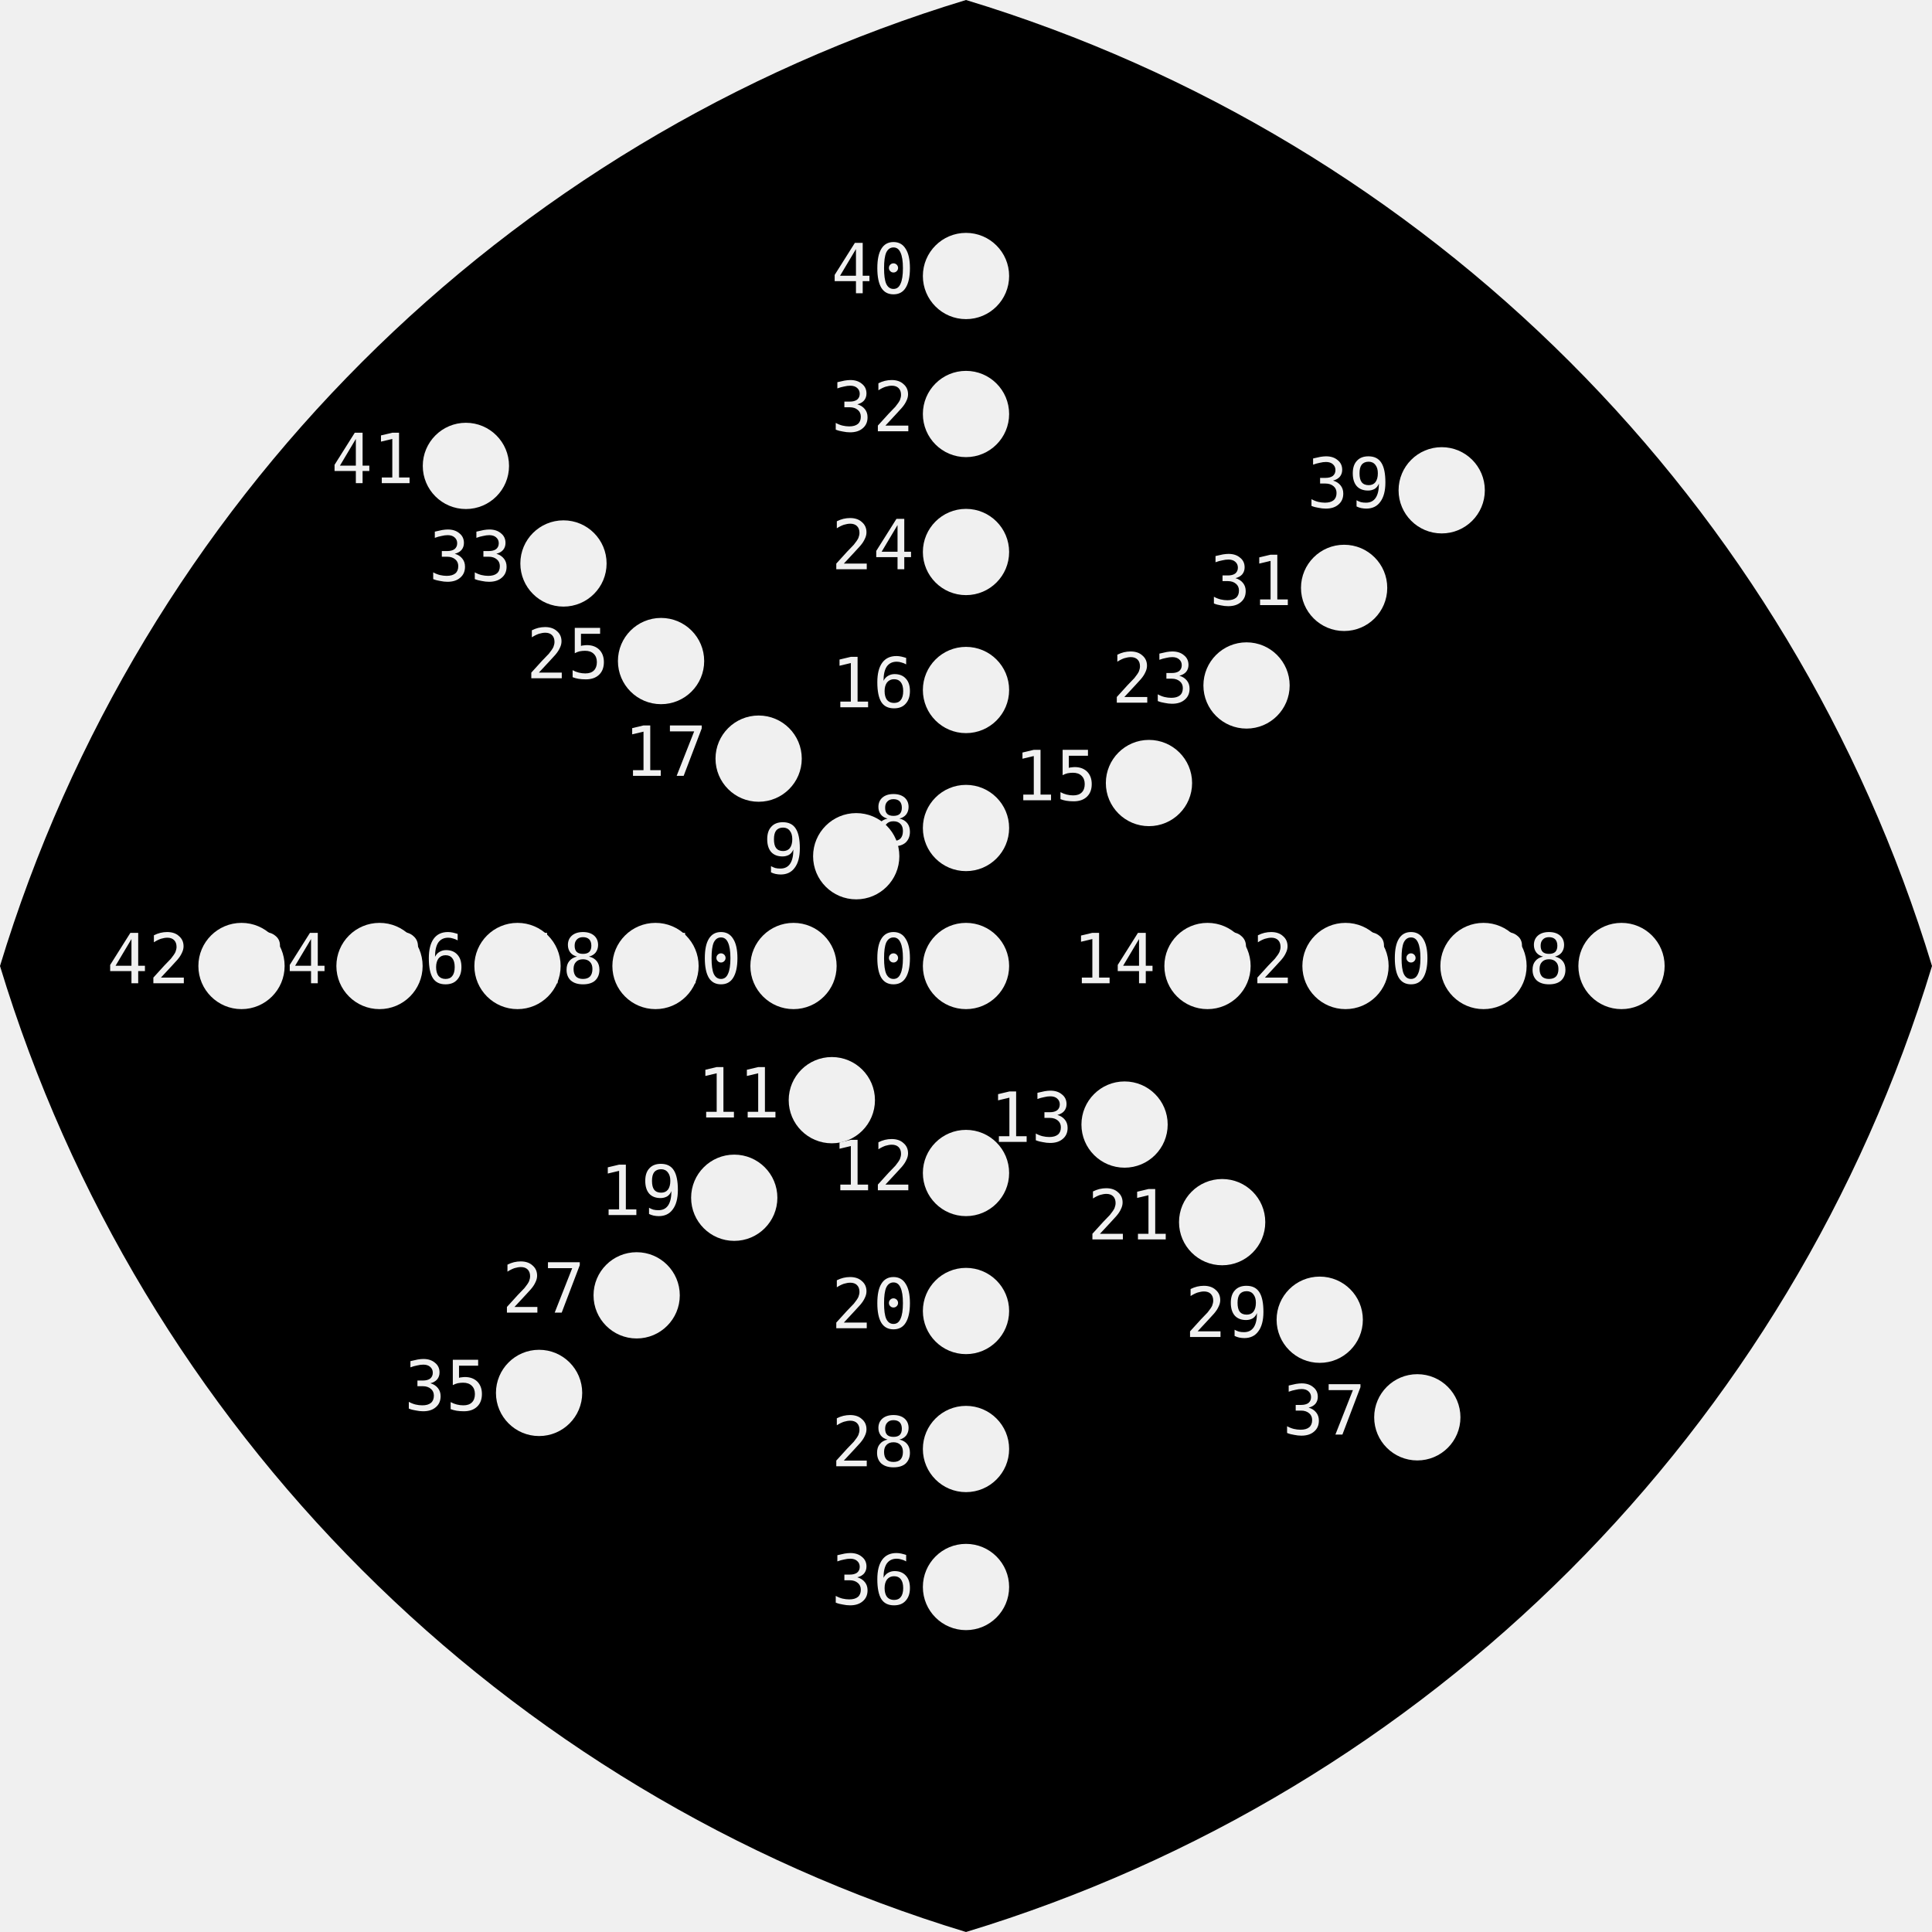
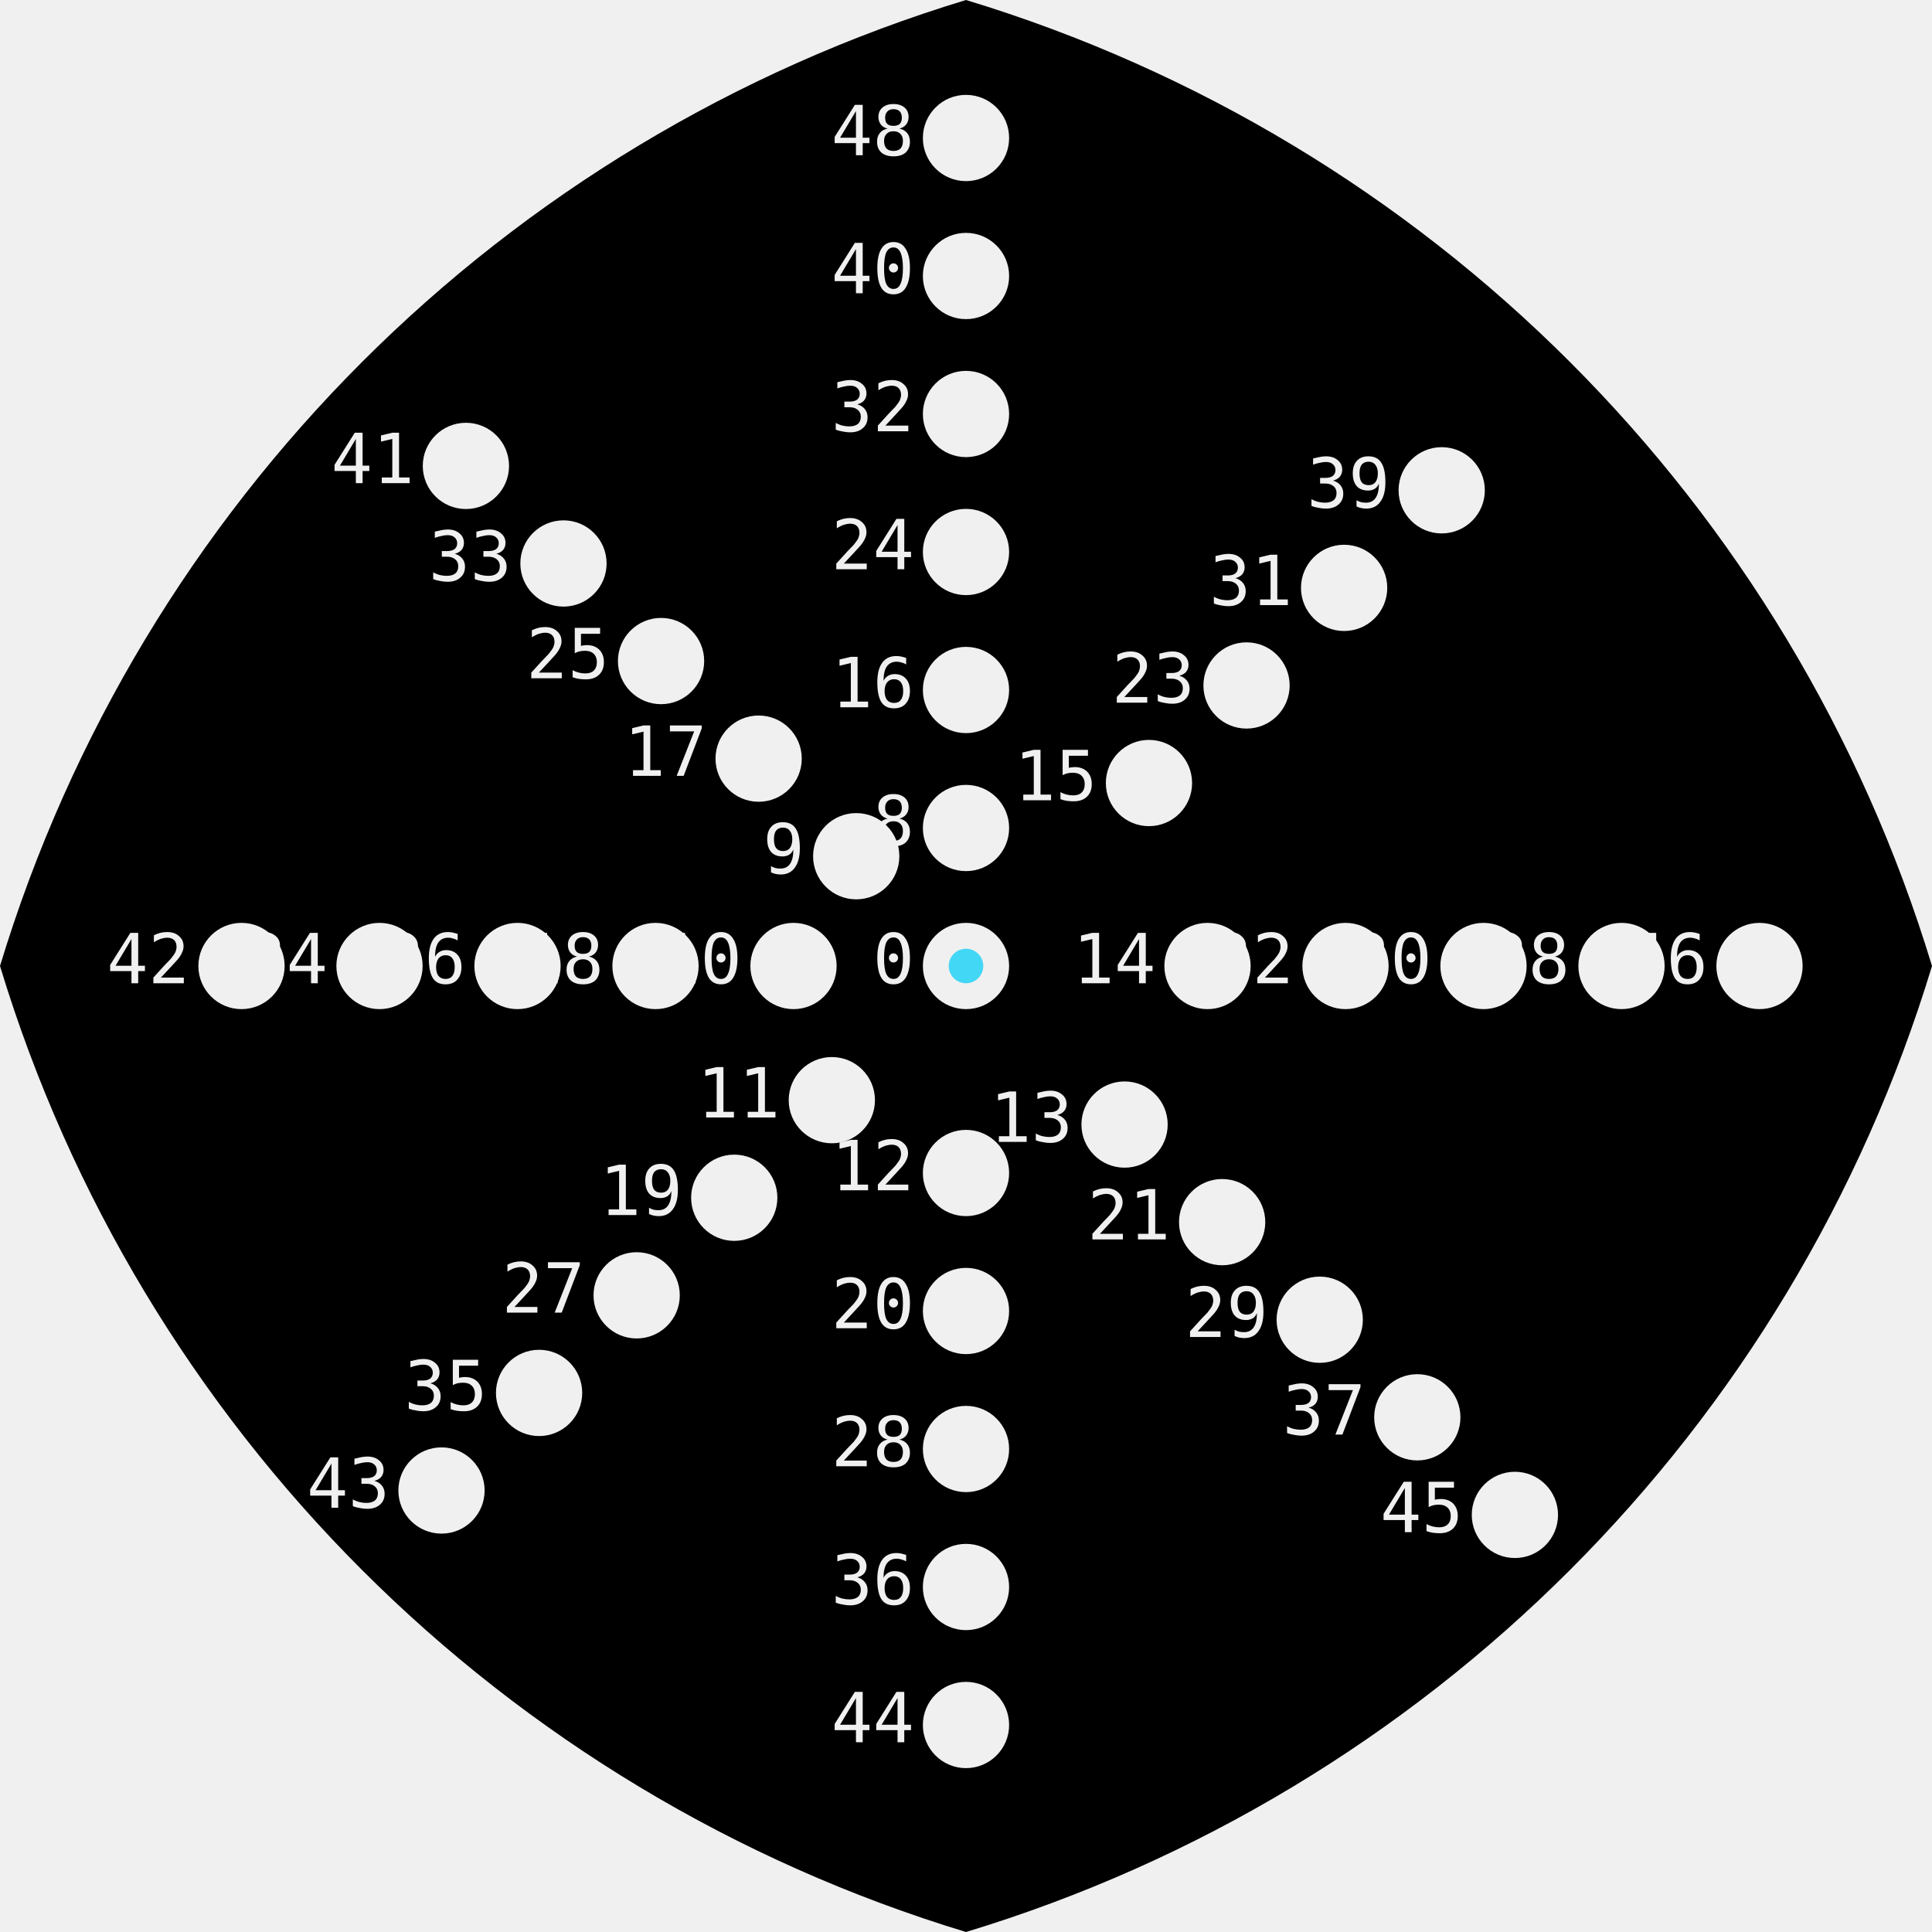
<svg xmlns="http://www.w3.org/2000/svg" xmlns:ns1="http://nathanfriend.io/inspiral">
  <g>
    <style>
      text {
        font-family: monospace;
        font-size: 4px;
      }
    </style>
    <mask id="holes">
      <rect width="100%" height="100%" fill="white" />
      <circle cx="56" cy="56" r="2.5" ns1:hole-name="0" ns1:hole-text-position-angle="0" ns1:hole-text-rotation-angle="0" />
      <text x="53" y="57" text-anchor="end">0</text>
      <circle cx="56" cy="48" r="2.5" ns1:hole-name="8" ns1:hole-text-position-angle="2.3415926535897933" ns1:hole-text-rotation-angle="-0.7" />
      <text x="53" y="49" text-anchor="end">8</text>
      <circle cx="56" cy="40" r="2.5" ns1:hole-name="16" ns1:hole-text-position-angle="2.741592653589793" ns1:hole-text-rotation-angle="0" />
      <text x="53" y="41" text-anchor="end">16</text>
      <circle cx="56" cy="32" r="2.5" ns1:hole-name="24" ns1:hole-text-position-angle="3.141592653589793" ns1:hole-text-rotation-angle="0" />
      <text x="53" y="33" text-anchor="end">24</text>
      <circle cx="56" cy="24" r="2.5" ns1:hole-name="32" ns1:hole-text-position-angle="3.141592653589793" ns1:hole-text-rotation-angle="0" />
      <text x="53" y="25" text-anchor="end">32</text>
      <circle cx="56" cy="16" r="2.5" ns1:hole-name="40" ns1:hole-text-position-angle="3.141592653589793" ns1:hole-text-rotation-angle="0" />
      <text x="53" y="17" text-anchor="end">40</text>
+       <circle cx="56" cy="8" r="2.5" ns1:hole-name="48" ns1:hole-text-position-angle="3.141592653589793" ns1:hole-text-rotation-angle="0" />
+       <text x="53" y="9" text-anchor="end">48</text>
      <circle cx="49.636" cy="49.636" r="2.5" ns1:hole-name="9" ns1:hole-text-position-angle="3.1269908169872416" ns1:hole-text-rotation-angle="-1.4853981633974482" />
      <text x="46.636" y="50.636" text-anchor="end">9</text>
      <circle cx="43.979" cy="43.979" r="2.5" ns1:hole-name="17" ns1:hole-text-position-angle="3.5269908169872415" ns1:hole-text-rotation-angle="-0.7853981633974483" />
      <text x="40.979" y="44.979" text-anchor="end">17</text>
      <circle cx="38.322" cy="38.322" r="2.5" ns1:hole-name="25" ns1:hole-text-position-angle="3.9269908169872414" ns1:hole-text-rotation-angle="-0.7853981633974483" />
      <text x="35.322" y="39.322" text-anchor="end">25</text>
      <circle cx="32.665" cy="32.665" r="2.5" ns1:hole-name="33" ns1:hole-text-position-angle="3.9269908169872414" ns1:hole-text-rotation-angle="-0.7853981633974483" />
      <text x="29.665" y="33.665" text-anchor="end">33</text>
      <circle cx="27.009" cy="27.009" r="2.5" ns1:hole-name="41" ns1:hole-text-position-angle="3.9269908169872414" ns1:hole-text-rotation-angle="-0.7853981633974483" />
      <text x="24.009" y="28.009" text-anchor="end">41</text>
      <circle cx="46" cy="56" r="2.5" ns1:hole-name="10" ns1:hole-text-position-angle="4.312388980384689" ns1:hole-text-rotation-angle="-1.5707963267948966" />
      <text x="43" y="57" text-anchor="end">10</text>
      <circle cx="38" cy="56" r="2.5" ns1:hole-name="18" ns1:hole-text-position-angle="4.71238898038469" ns1:hole-text-rotation-angle="-1.5707963267948966" />
      <text x="35" y="57" text-anchor="end">18</text>
      <circle cx="30" cy="56" r="2.5" ns1:hole-name="26" ns1:hole-text-position-angle="4.71238898038469" ns1:hole-text-rotation-angle="-1.5707963267948966" />
      <text x="27" y="57" text-anchor="end">26</text>
      <circle cx="22" cy="56" r="2.5" ns1:hole-name="34" ns1:hole-text-position-angle="4.71238898038469" ns1:hole-text-rotation-angle="-1.5707963267948966" />
      <text x="19" y="57" text-anchor="end">34</text>
      <circle cx="14" cy="56" r="2.5" ns1:hole-name="42" ns1:hole-text-position-angle="4.71238898038469" ns1:hole-text-rotation-angle="-1.5707963267948966" />
      <text x="11" y="57" text-anchor="end">42</text>
      <circle cx="48.222" cy="63.778" r="2.5" ns1:hole-name="11" ns1:hole-text-position-angle="4.997787143782138" ns1:hole-text-rotation-angle="-2.356194490192345" />
      <text x="45.222" y="64.778" text-anchor="end">11</text>
      <circle cx="42.565" cy="69.435" r="2.5" ns1:hole-name="19" ns1:hole-text-position-angle="5.497787143782138" ns1:hole-text-rotation-angle="-2.356194490192345" />
      <text x="39.565" y="70.435" text-anchor="end">19</text>
      <circle cx="36.908" cy="75.092" r="2.5" ns1:hole-name="27" ns1:hole-text-position-angle="5.497787143782138" ns1:hole-text-rotation-angle="-2.356194490192345" />
      <text x="33.908" y="76.092" text-anchor="end">27</text>
      <circle cx="31.251" cy="80.749" r="2.5" ns1:hole-name="35" ns1:hole-text-position-angle="5.497787143782138" ns1:hole-text-rotation-angle="-2.356194490192345" />
      <text x="28.251" y="81.749" text-anchor="end">35</text>
+       <circle cx="25.594" cy="86.406" r="2.5" ns1:hole-name="43" ns1:hole-text-position-angle="5.497787143782138" ns1:hole-text-rotation-angle="-2.356194490192345" />
+       <text x="22.594" y="87.406" text-anchor="end">43</text>
      <circle cx="56" cy="68" r="2.5" ns1:hole-name="12" ns1:hole-text-position-angle="6.083185307179586" ns1:hole-text-rotation-angle="-3.141592653589793" />
      <text x="53" y="69" text-anchor="end">12</text>
      <circle cx="56" cy="76" r="2.5" ns1:hole-name="20" ns1:hole-text-position-angle="6.283185307179586" ns1:hole-text-rotation-angle="-3.141592653589793" />
      <text x="53" y="77" text-anchor="end">20</text>
      <circle cx="56" cy="84" r="2.5" ns1:hole-name="28" ns1:hole-text-position-angle="6.283185307179586" ns1:hole-text-rotation-angle="-3.141592653589793" />
      <text x="53" y="85" text-anchor="end">28</text>
      <circle cx="56" cy="92" r="2.5" ns1:hole-name="36" ns1:hole-text-position-angle="6.283185307179586" ns1:hole-text-rotation-angle="-3.141592653589793" />
      <text x="53" y="93" text-anchor="end">36</text>
+       <circle cx="56" cy="100" r="2.5" ns1:hole-name="44" ns1:hole-text-position-angle="6.283185307179586" ns1:hole-text-rotation-angle="-3.141592653589793" />
+       <text x="53" y="101" text-anchor="end">44</text>
      <circle cx="65.192" cy="65.192" r="2.5" ns1:hole-name="13" ns1:hole-text-position-angle="6.668583470577034" ns1:hole-text-rotation-angle="-3.9269908169872414" />
      <text x="62.192" y="66.192" text-anchor="end">13</text>
      <circle cx="70.849" cy="70.849" r="2.5" ns1:hole-name="21" ns1:hole-text-position-angle="7.0685834705770345" ns1:hole-text-rotation-angle="-3.9269908169872414" />
      <text x="67.849" y="71.849" text-anchor="end">21</text>
      <circle cx="76.506" cy="76.506" r="2.5" ns1:hole-name="29" ns1:hole-text-position-angle="7.0685834705770345" ns1:hole-text-rotation-angle="-3.9269908169872414" />
      <text x="73.506" y="77.506" text-anchor="end">29</text>
      <circle cx="82.163" cy="82.163" r="2.5" ns1:hole-name="37" ns1:hole-text-position-angle="7.0685834705770345" ns1:hole-text-rotation-angle="-3.9269908169872414" />
      <text x="79.163" y="83.163" text-anchor="end">37</text>
+       <circle cx="87.82" cy="87.82" r="2.5" ns1:hole-name="45" ns1:hole-text-position-angle="7.0685834705770345" ns1:hole-text-rotation-angle="-3.9269908169872414" />
+       <text x="84.82" y="88.82" text-anchor="end">45</text>
      <circle cx="70" cy="56" r="2.5" ns1:hole-name="14" ns1:hole-text-position-angle="7.653981633974483" ns1:hole-text-rotation-angle="-4.71238898038469" />
      <text x="67" y="57" text-anchor="end">14</text>
      <circle cx="78" cy="56" r="2.5" ns1:hole-name="22" ns1:hole-text-position-angle="7.853981633974483" ns1:hole-text-rotation-angle="-4.71238898038469" />
      <text x="75" y="57" text-anchor="end">22</text>
      <circle cx="86" cy="56" r="2.5" ns1:hole-name="30" ns1:hole-text-position-angle="7.853981633974483" ns1:hole-text-rotation-angle="-4.71238898038469" />
      <text x="83" y="57" text-anchor="end">30</text>
      <circle cx="94" cy="56" r="2.5" ns1:hole-name="38" ns1:hole-text-position-angle="7.853981633974483" ns1:hole-text-rotation-angle="-4.71238898038469" />
      <text x="91" y="57" text-anchor="end">38</text>
+       <circle cx="102" cy="56" r="2.5" ns1:hole-name="46" ns1:hole-text-position-angle="7.853981633974483" ns1:hole-text-rotation-angle="-4.71238898038469" />
+       <text x="99" y="57" text-anchor="end">46</text>
      <circle cx="66.607" cy="45.393" r="2.5" ns1:hole-name="15" ns1:hole-text-position-angle="8.439379797371931" ns1:hole-text-rotation-angle="-5.497787143782138" />
      <text x="63.607" y="46.393" text-anchor="end">15</text>
      <circle cx="72.263" cy="39.737" r="2.5" ns1:hole-name="23" ns1:hole-text-position-angle="8.63937979737193" ns1:hole-text-rotation-angle="-5.497787143782138" />
      <text x="69.263" y="40.737" text-anchor="end">23</text>
      <circle cx="77.92" cy="34.08" r="2.5" ns1:hole-name="31" ns1:hole-text-position-angle="8.63937979737193" ns1:hole-text-rotation-angle="-5.497787143782138" />
      <text x="74.92" y="35.08" text-anchor="end">31</text>
      <circle cx="83.577" cy="28.423" r="2.5" ns1:hole-name="39" ns1:hole-text-position-angle="8.63937979737193" ns1:hole-text-rotation-angle="-5.497787143782138" />
      <text x="80.577" y="29.423" text-anchor="end">39</text>
    </mask>
    <path mask="url(#holes)" d="M 112 56              A 84 84 0 0 0 56 0              A 84 84 0 0 0 0 56              A 84 84 0 0 0 56 112              A 84 84 0 0 0 112 56              Z" />
+     <circle id="center-point" cx="56" cy="56" r="1" fill="#42d7f5" />
  </g>
</svg>
